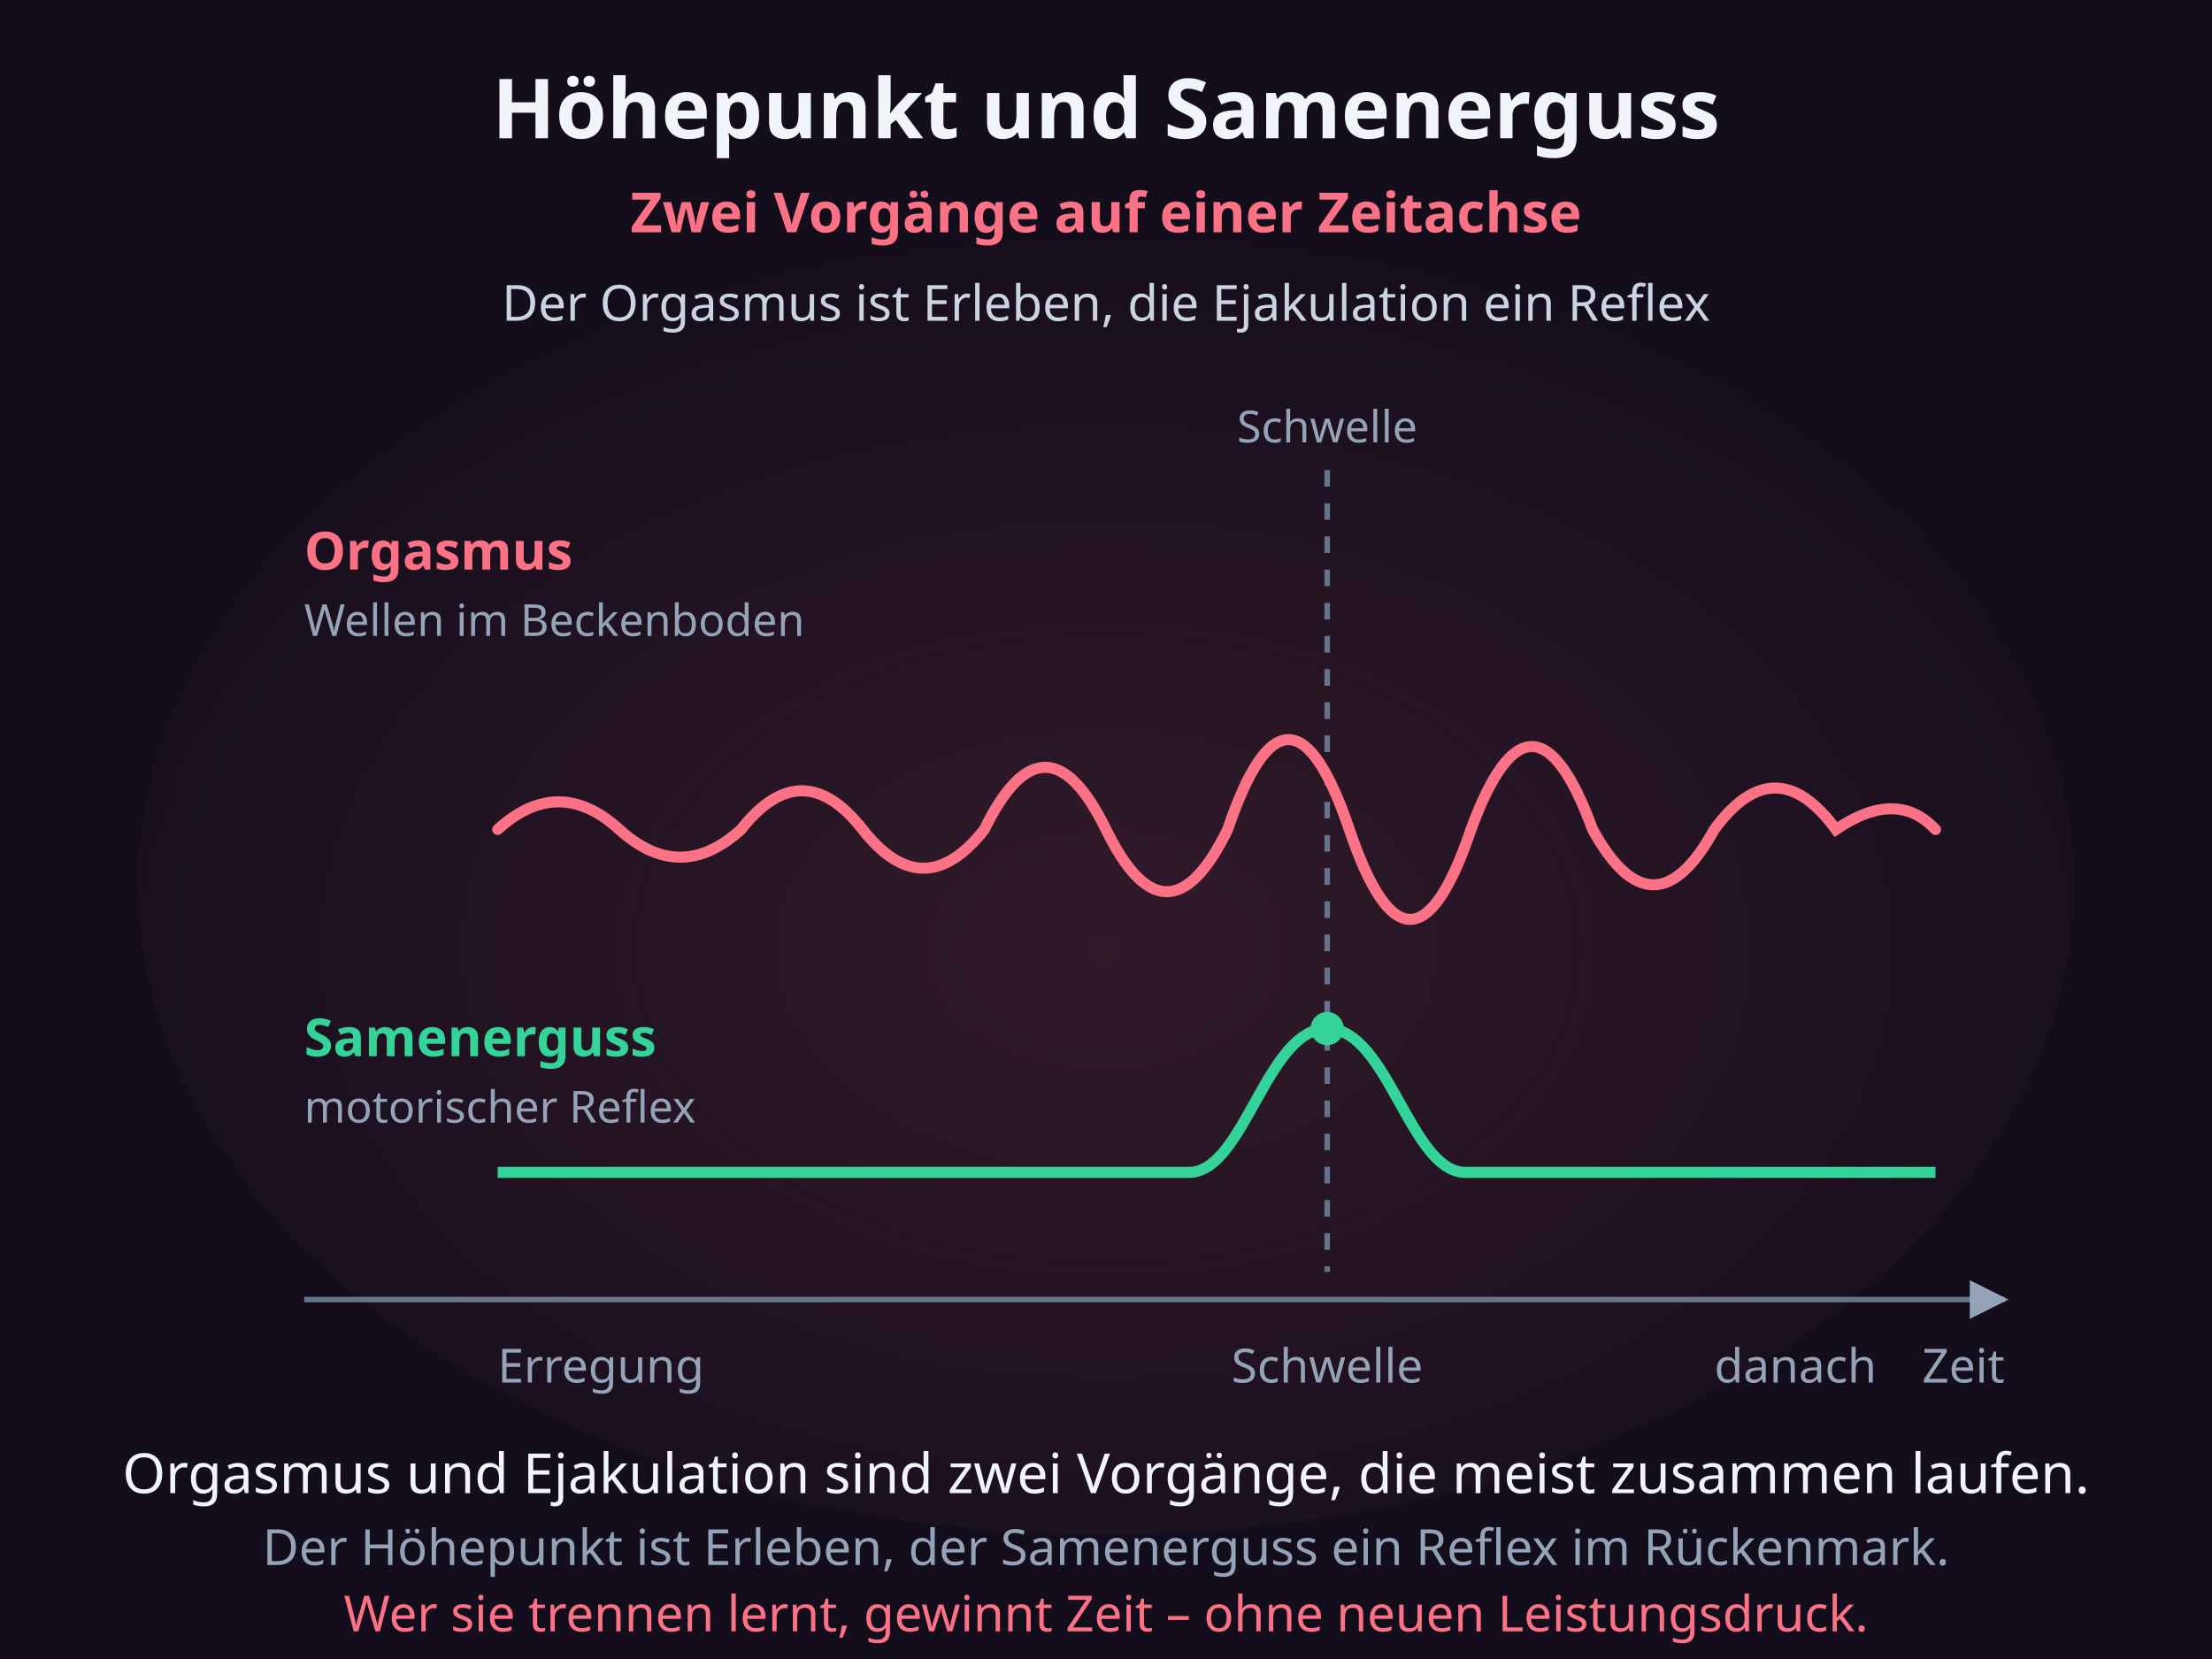
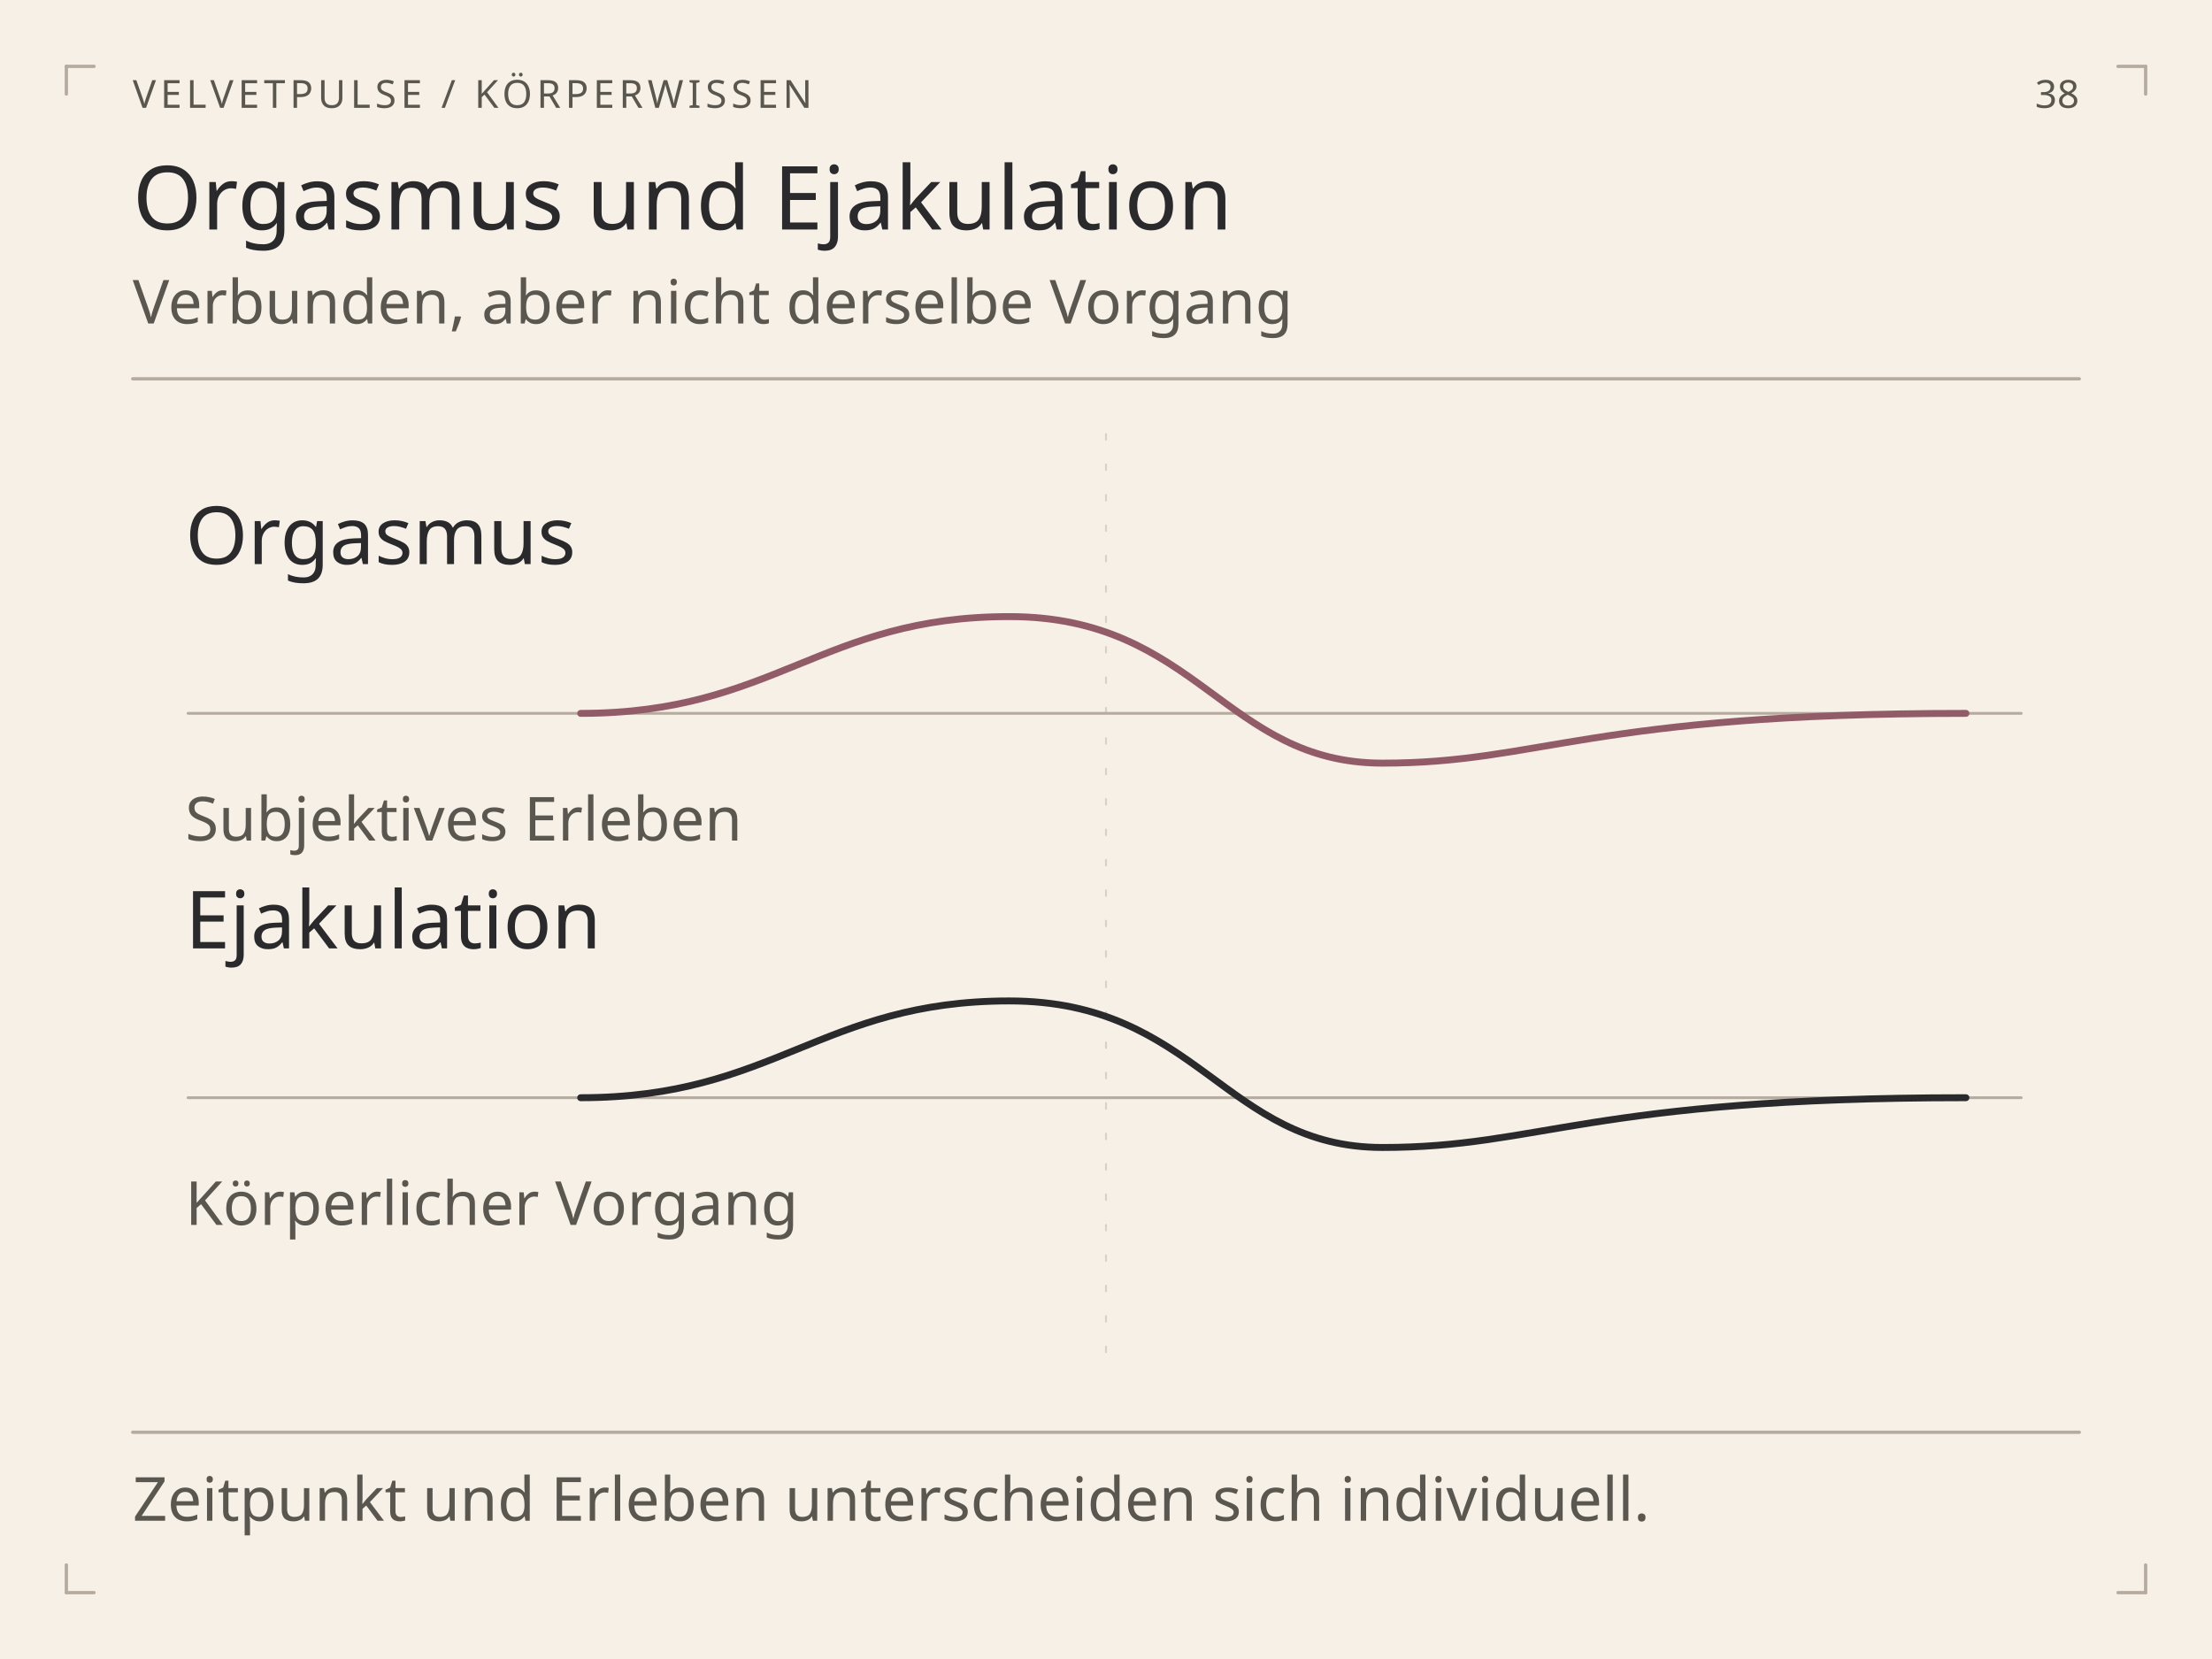
- <svg xmlns="http://www.w3.org/2000/svg" viewBox="0 0 800 600" width="800" height="600">
-   <defs>
-     <radialGradient id="glow" cx="0.5" cy="0.55" r="0.6">
-       <stop offset="0" stop-color="#FB7185" stop-opacity="0.13" />
-       <stop offset="1" stop-color="#FB7185" stop-opacity="0" />
-     </radialGradient>
-     <marker id="arrow" viewBox="0 0 10 10" refX="9" refY="5" markerWidth="7" markerHeight="7" orient="auto">
-       <path d="M 0 0 L 10 5 L 0 10 z" fill="#94A3B8" />
-     </marker>
-   </defs>
-   <rect width="800" height="600" fill="#140D1C" />
-   <ellipse cx="400" cy="320" rx="350" ry="235" fill="url(#glow)" />
-   <text x="400" y="50" text-anchor="middle" fill="#F1F5F9" font-family="sans-serif" font-size="30" font-weight="700">Höhepunkt und Samenerguss</text>
-   <text x="400" y="84" text-anchor="middle" fill="#FB7185" font-family="sans-serif" font-size="20" font-weight="700">Zwei Vorgänge auf einer Zeitachse</text>
-   <text x="400" y="116" text-anchor="middle" fill="#CBD5E1" font-family="sans-serif" font-size="18">Der Orgasmus ist Erleben, die Ejakulation ein Reflex</text>
-   <line x1="480" y1="170" x2="480" y2="460" stroke="#64748B" stroke-width="2" stroke-dasharray="6 6" />
-   <text x="480" y="160" text-anchor="middle" fill="#94A3B8" font-family="sans-serif" font-size="16">Schwelle</text>
-   <text x="110" y="206" fill="#FB7185" font-family="sans-serif" font-size="19" font-weight="700">Orgasmus</text>
-   <text x="110" y="230" fill="#94A3B8" font-family="sans-serif" font-size="16">Wellen im Beckenboden</text>
-   <path d="M180 300 Q202 280 224 300 Q246 320 268 300 Q290 272 312 300 Q334 328 356 300 Q378 255 400 300 Q422 345 444 300 Q466 235 488 300 Q510 365 532 300 Q554 240 576 300 Q598 340 620 300 Q642 270 664 300 Q686 285 700 300" fill="none" stroke="#FB7185" stroke-width="4" stroke-linecap="round" />
-   <text x="110" y="382" fill="#34D399" font-family="sans-serif" font-size="19" font-weight="700">Samenerguss</text>
-   <text x="110" y="406" fill="#94A3B8" font-family="sans-serif" font-size="16">motorischer Reflex</text>
-   <path d="M180 424 L430 424 C450 424 458 372 480 372 C502 372 510 424 530 424 L700 424" fill="none" stroke="#34D399" stroke-width="4" stroke-linejoin="round" />
-   <circle cx="480" cy="372" r="6" fill="#34D399" />
-   <line x1="110" y1="470" x2="725" y2="470" stroke="#64748B" stroke-width="2" marker-end="url(#arrow)" />
-   <text x="180" y="500" fill="#94A3B8" font-family="sans-serif" font-size="17">Erregung</text>
-   <text x="480" y="500" text-anchor="middle" fill="#94A3B8" font-family="sans-serif" font-size="17">Schwelle</text>
-   <text x="620" y="500" fill="#94A3B8" font-family="sans-serif" font-size="17">danach</text>
-   <text x="725" y="500" text-anchor="end" fill="#94A3B8" font-family="sans-serif" font-size="17">Zeit</text>
-   <text x="400" y="540" text-anchor="middle" fill="#F1F5F9" font-family="sans-serif" font-size="20">Orgasmus und Ejakulation sind zwei Vorgänge, die meist zusammen laufen.</text>
-   <text x="400" y="566" text-anchor="middle" fill="#94A3B8" font-family="sans-serif" font-size="18">Der Höhepunkt ist Erleben, der Samenerguss ein Reflex im Rückenmark.</text>
-   <text x="400" y="590" text-anchor="middle" fill="#FB7185" font-family="sans-serif" font-size="18">Wer sie trennen lernt, gewinnt Zeit – ohne neuen Leistungsdruck.</text>
+ <svg xmlns="http://www.w3.org/2000/svg" width="800" height="600" viewBox="0 0 800 600" role="img" aria-labelledby="titel beschreibung">
+   <rect width="800" height="600" fill="#F6F0E6" />
+   <line x1="24" y1="24" x2="34" y2="24" stroke="#B6AB9E" stroke-width="1.2" stroke-linecap="round" opacity="1" />
+   <line x1="24" y1="24" x2="24" y2="34" stroke="#B6AB9E" stroke-width="1.2" stroke-linecap="round" opacity="1" />
+   <line x1="776" y1="24" x2="766" y2="24" stroke="#B6AB9E" stroke-width="1.2" stroke-linecap="round" opacity="1" />
+   <line x1="776" y1="24" x2="776" y2="34" stroke="#B6AB9E" stroke-width="1.2" stroke-linecap="round" opacity="1" />
+   <line x1="24" y1="576" x2="34" y2="576" stroke="#B6AB9E" stroke-width="1.2" stroke-linecap="round" opacity="1" />
+   <line x1="24" y1="576" x2="24" y2="566" stroke="#B6AB9E" stroke-width="1.2" stroke-linecap="round" opacity="1" />
+   <line x1="776" y1="576" x2="766" y2="576" stroke="#B6AB9E" stroke-width="1.2" stroke-linecap="round" opacity="1" />
+   <line x1="776" y1="576" x2="776" y2="566" stroke="#B6AB9E" stroke-width="1.2" stroke-linecap="round" opacity="1" />
+   <text x="48" y="39" font-family="sans-serif" font-size="14" font-weight="400" letter-spacing="1.6" text-anchor="start" fill="#5A5750">VELVETPULSE  /  KÖRPERWISSEN</text>
+   <text x="752" y="39" font-family="sans-serif" font-size="14" font-weight="400" letter-spacing="0" text-anchor="end" fill="#5A5750">38</text>
+   <text x="48" y="83" font-family="SourceSerif4" font-size="32" font-weight="400" letter-spacing="0" text-anchor="start" fill="#2A2A2C">Orgasmus und Ejakulation</text>
+   <text x="48" y="117" font-family="sans-serif" font-size="22" font-weight="400" letter-spacing="0" text-anchor="start" fill="#5A5750">Verbunden, aber nicht derselbe Vorgang</text>
+   <line x1="48" y1="137" x2="752" y2="137" stroke="#B6AB9E" stroke-width="1.2" stroke-linecap="round" opacity="1" />
+   <line x1="400" y1="157" x2="400" y2="493" stroke="#B6AB9E" stroke-width="0.7" stroke-linecap="round" opacity="0.45" stroke-dasharray="2 9" />
+   <text x="67" y="204" font-family="SourceSerif4" font-size="29" font-weight="400" letter-spacing="0" text-anchor="start" fill="#2A2A2C">Orgasmus</text>
+   <line x1="68" y1="258" x2="731" y2="258" stroke="#B6AB9E" stroke-width="1" stroke-linecap="round" opacity="1" />
+   <path d="M 210 258 C 280 258 297 223 365 223 S 443 276 500 276 S 575 258 711 258" fill="none" stroke="#925B68" stroke-width="2.5" stroke-linecap="round" stroke-linejoin="round" opacity="1" />
+   <text x="67" y="304" font-family="sans-serif" font-size="22" font-weight="400" letter-spacing="0" text-anchor="start" fill="#5A5750">Subjektives Erleben</text>
+   <text x="67" y="343" font-family="SourceSerif4" font-size="29" font-weight="400" letter-spacing="0" text-anchor="start" fill="#2A2A2C">Ejakulation</text>
+   <line x1="68" y1="397" x2="731" y2="397" stroke="#B6AB9E" stroke-width="1" stroke-linecap="round" opacity="1" />
+   <path d="M 210 397 C 280 397 297 362 365 362 S 443 415 500 415 S 575 397 711 397" fill="none" stroke="#2A2A2C" stroke-width="2.5" stroke-linecap="round" stroke-linejoin="round" opacity="1" />
+   <text x="67" y="443" font-family="sans-serif" font-size="22" font-weight="400" letter-spacing="0" text-anchor="start" fill="#5A5750">Körperlicher Vorgang</text>
+   <line x1="48" y1="518" x2="752" y2="518" stroke="#B6AB9E" stroke-width="1.2" stroke-linecap="round" opacity="1" />
+   <text x="48" y="550" font-family="sans-serif" font-size="22" font-weight="400" letter-spacing="0" text-anchor="start" fill="#5A5750">Zeitpunkt und Erleben unterscheiden sich individuell.</text>
</svg>
